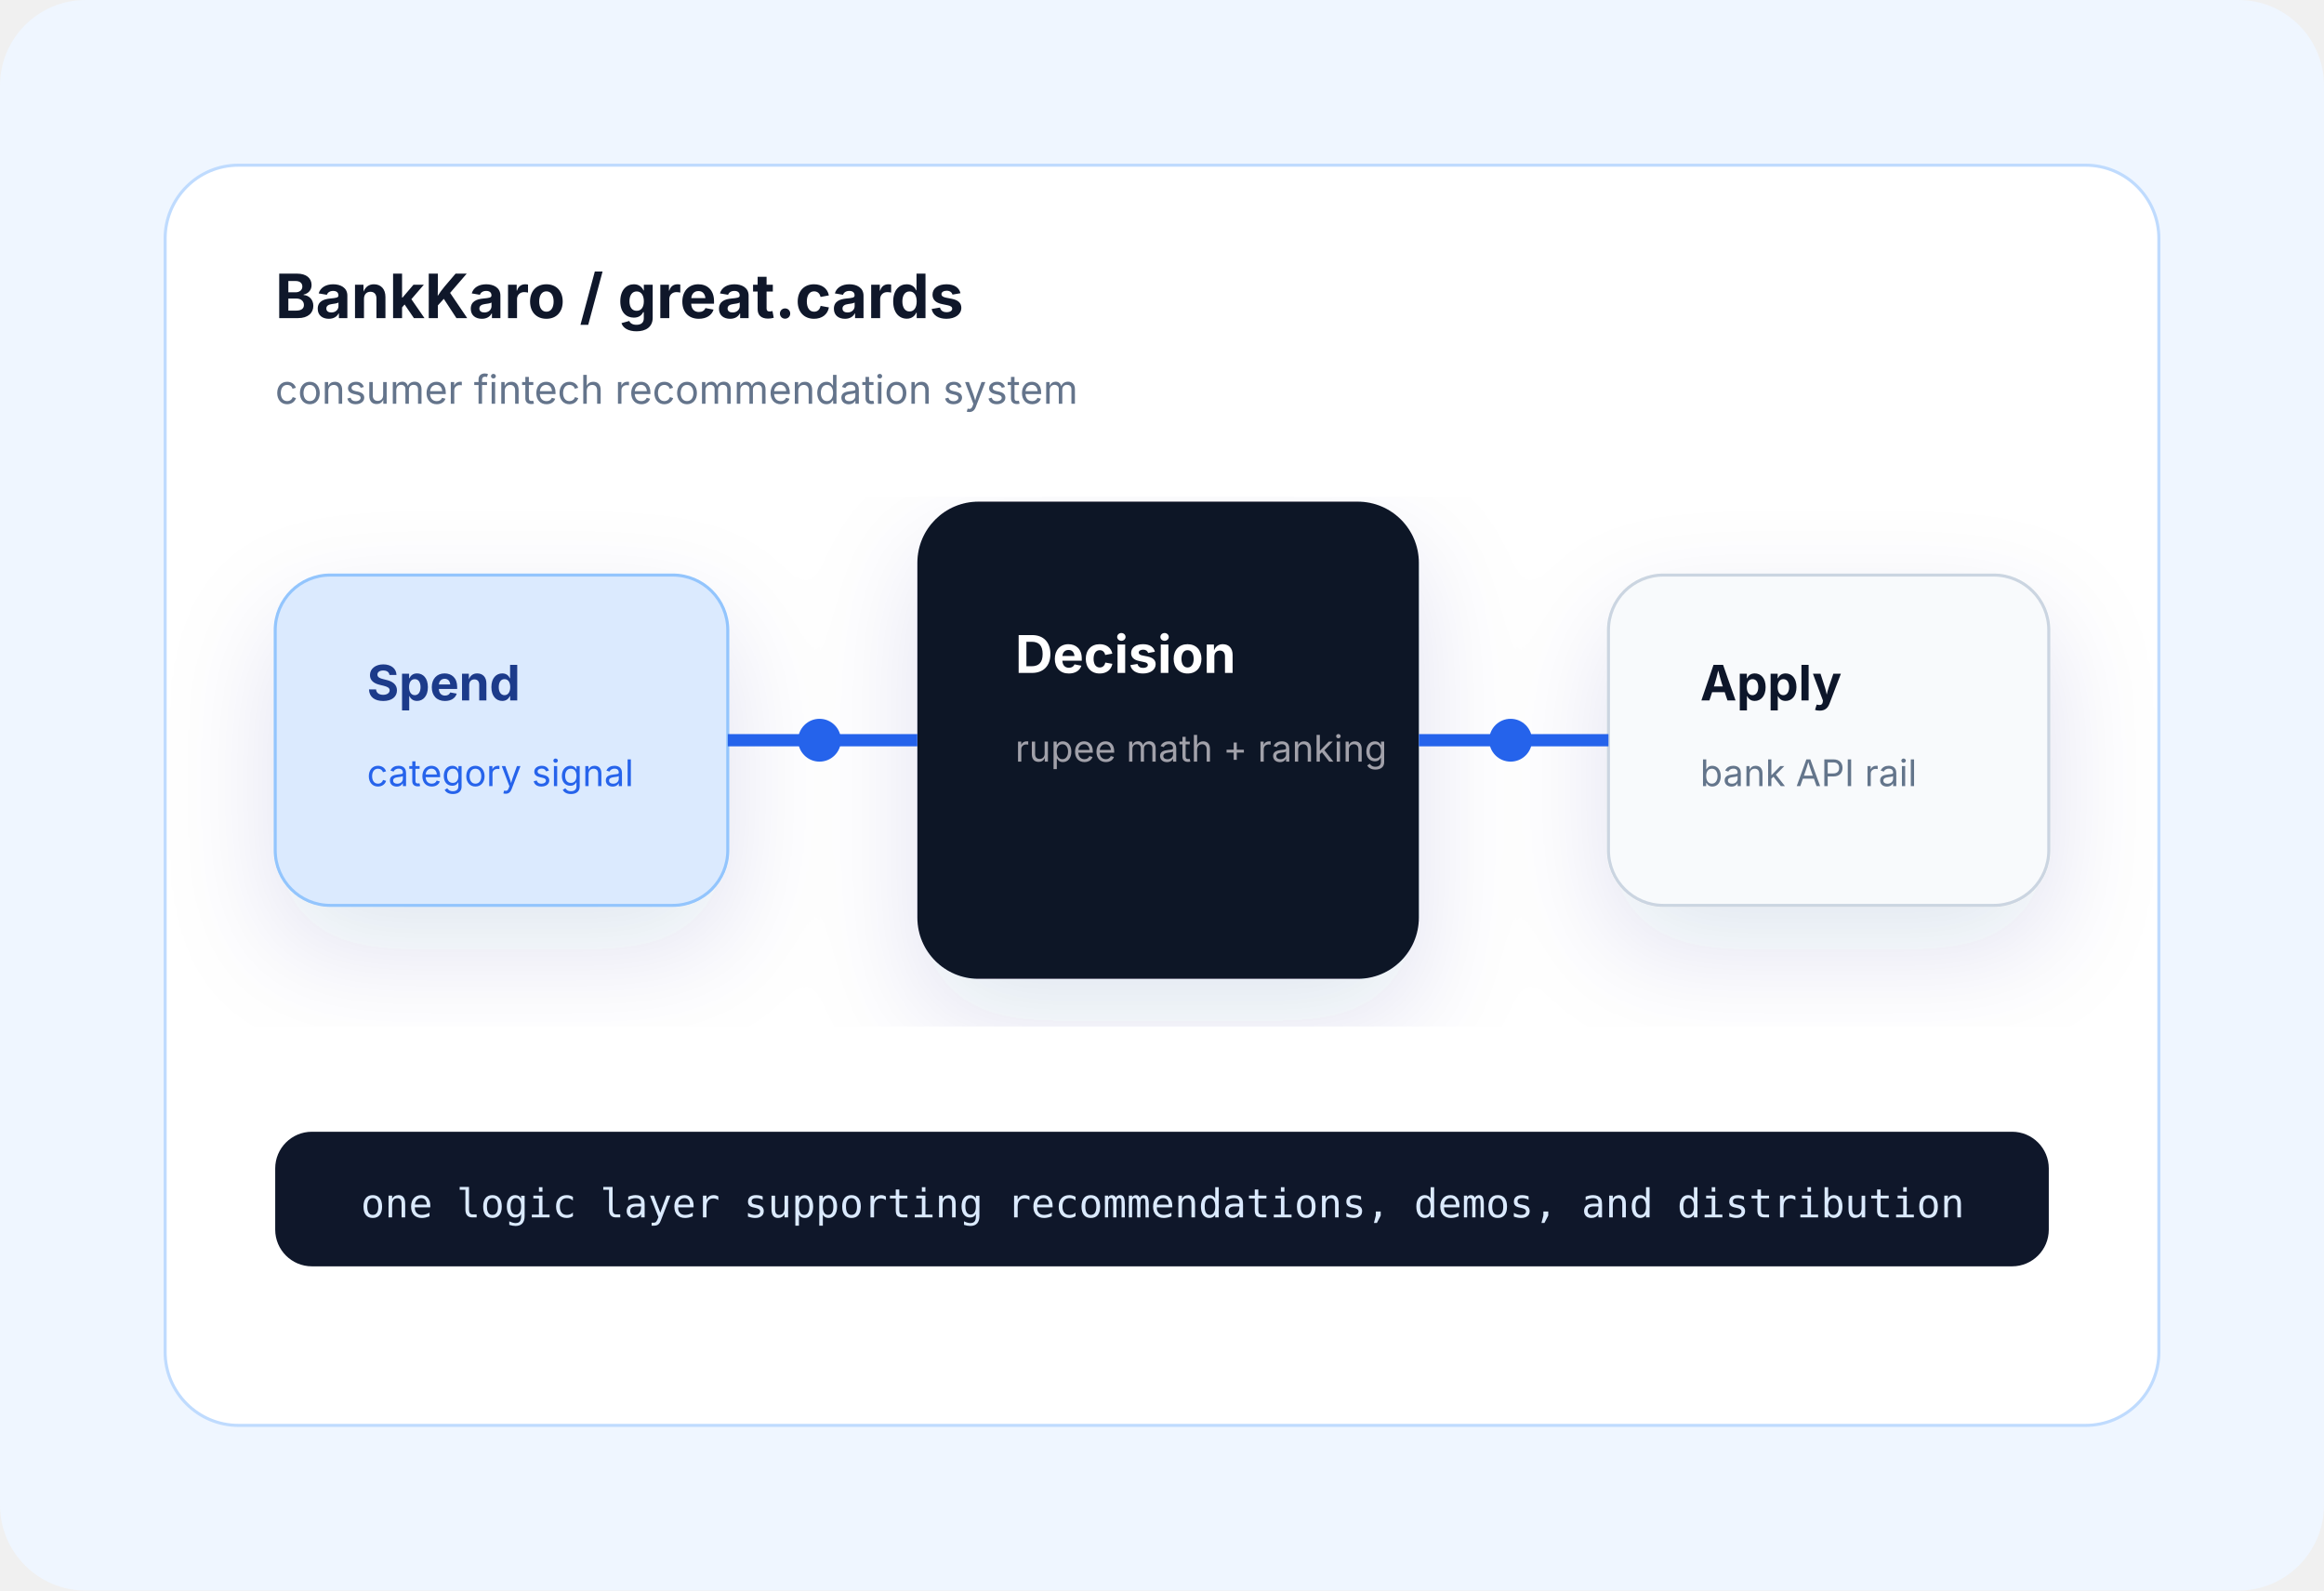
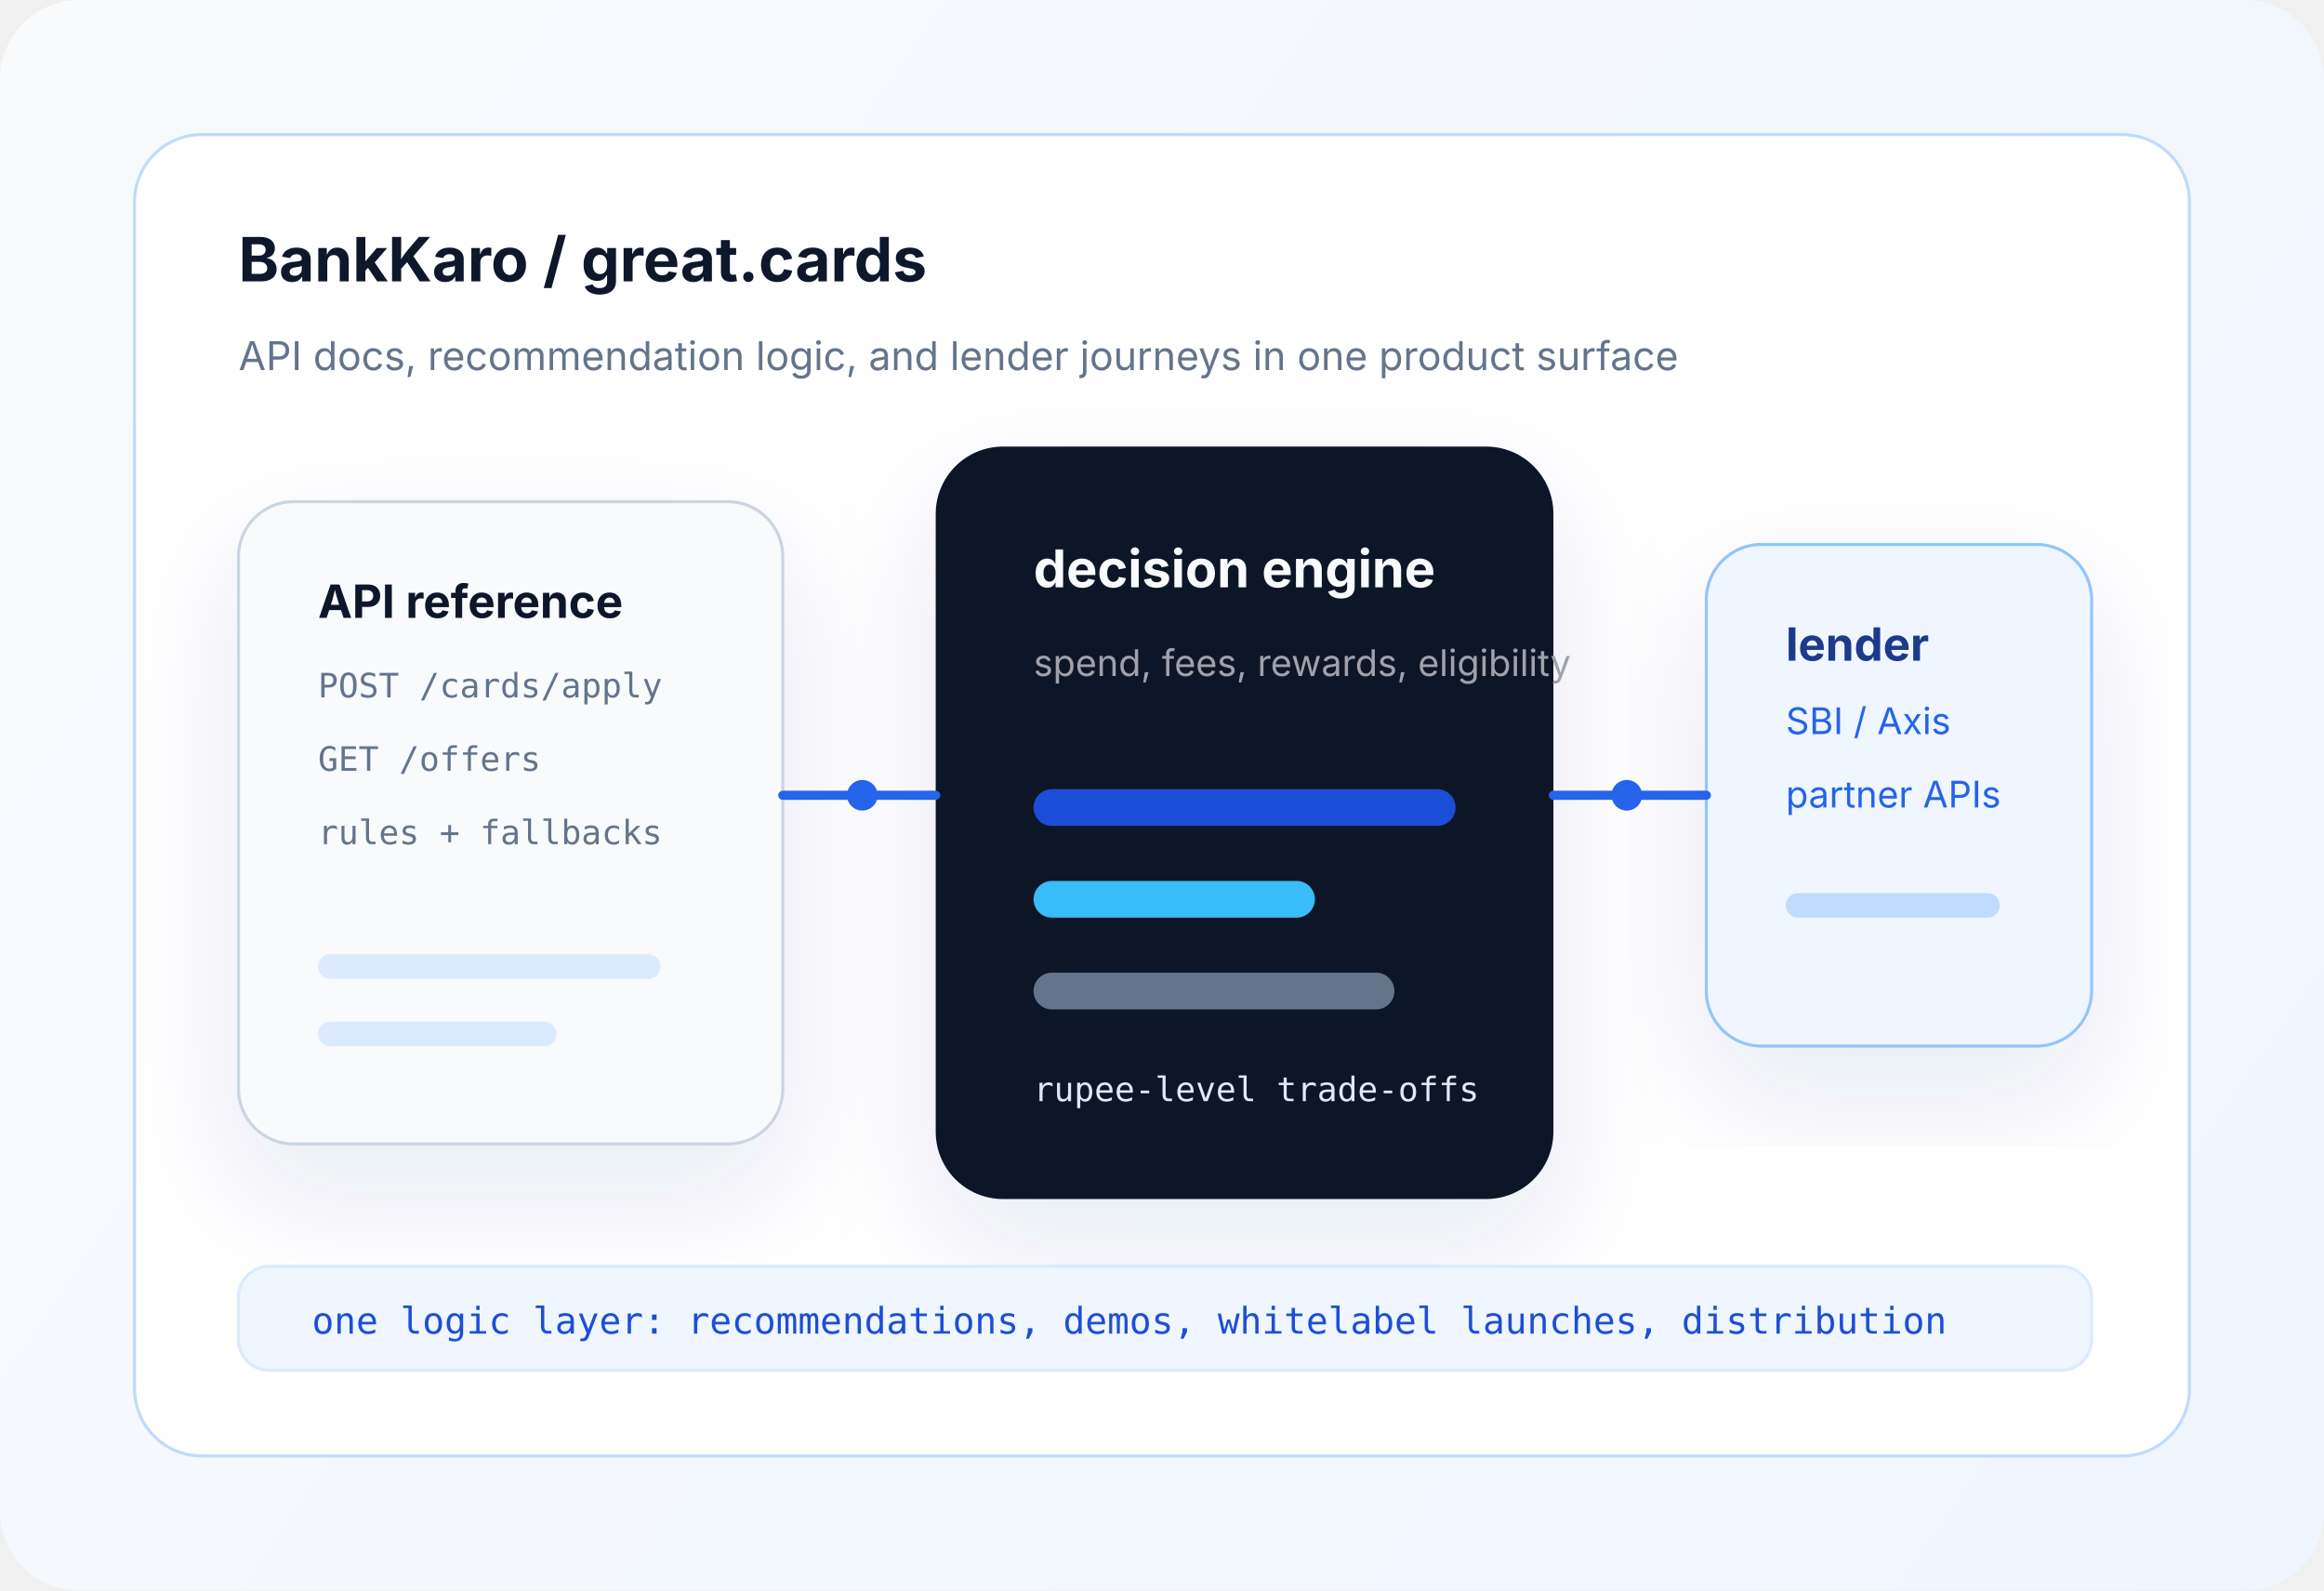
<svg xmlns="http://www.w3.org/2000/svg" width="760" height="520" viewBox="0 0 760 520" fill="none">
  <defs>
-     <linearGradient id="bg" x1="0" y1="0" x2="760" y2="520">
-       <stop stop-color="#EFF6FF" />
-       <stop offset="1" stop-color="#F8FAFC" />
+     <linearGradient id="paper" x1="0" y1="0" x2="760" y2="520" gradientUnits="userSpaceOnUse">
+       <stop stop-color="#F8FAFC" />
+       <stop offset="1" stop-color="#EFF6FF" />
    </linearGradient>
-     <filter id="s">
-       <feDropShadow dx="0" dy="14" stdDeviation="18" flood-color="#1E3A8A" flood-opacity="0.12" />
+     <filter id="soft" x="-20%" y="-20%" width="140%" height="140%">
+       <feDropShadow dx="0" dy="16" stdDeviation="20" flood-color="#1E3A8A" flood-opacity="0.10" />
    </filter>
  </defs>
-   <rect width="760" height="520" rx="28" fill="url(#bg)" />
-   <rect x="54" y="54" width="652" height="412" rx="24" fill="white" stroke="#BFDBFE" />
-   <text x="90" y="104" fill="#0F172A" font-family="Inter, Arial" font-size="20" font-weight="750">BankKaro / great.cards</text>
-   <text x="90" y="132" fill="#64748B" font-family="Inter, Arial" font-size="13">consumer fintech recommendation system</text>
-   <g filter="url(#s)">
-     <rect x="90" y="188" width="148" height="108" rx="18" fill="#DBEAFE" stroke="#93C5FD" />
-     <text x="120" y="229" fill="#1E3A8A" font-family="Inter, Arial" font-size="16" font-weight="700">Spend</text>
-     <text x="120" y="257" fill="#2563EB" font-family="Inter, Arial" font-size="12">category signal</text>
-     <rect x="300" y="164" width="164" height="156" rx="20" fill="#111827" />
-     <text x="332" y="220" fill="white" font-family="Inter, Arial" font-size="17" font-weight="700">Decision</text>
-     <text x="332" y="249" fill="#A1A1AA" font-family="Inter, Arial" font-size="12">rupee math + ranking</text>
-     <rect x="526" y="188" width="144" height="108" rx="18" fill="#F8FAFC" stroke="#CBD5E1" />
-     <text x="556" y="229" fill="#0F172A" font-family="Inter, Arial" font-size="16" font-weight="700">Apply</text>
-     <text x="556" y="257" fill="#64748B" font-family="Inter, Arial" font-size="12">bank API rail</text>
+   <rect width="760" height="520" rx="26" fill="url(#paper)" />
+   <rect x="44" y="44" width="672" height="432" rx="22" fill="#FFFFFF" stroke="#BFDBFE" />
+   <text x="78" y="92" fill="#0F172A" font-family="Inter, Arial, sans-serif" font-size="20" font-weight="750">BankKaro / great.cards</text>
+   <text x="78" y="121" fill="#64748B" font-family="Inter, Arial, sans-serif" font-size="13">API docs, recommendation logic, and lender journeys in one product surface</text>
+   <g filter="url(#soft)">
+     <rect x="78" y="164" width="178" height="210" rx="18" fill="#F8FAFC" stroke="#CBD5E1" />
+     <text x="104" y="202" fill="#0F172A" font-family="Inter, Arial, sans-serif" font-size="15" font-weight="750">API reference</text>
+     <text x="104" y="228" fill="#64748B" font-family="JetBrains Mono, monospace" font-size="11">POST /cards/apply</text>
+     <text x="104" y="252" fill="#64748B" font-family="JetBrains Mono, monospace" font-size="11">GET /offers</text>
+     <text x="104" y="276" fill="#64748B" font-family="JetBrains Mono, monospace" font-size="11">rules + fallbacks</text>
+     <rect x="104" y="312" width="112" height="8" rx="4" fill="#DBEAFE" />
+     <rect x="104" y="334" width="78" height="8" rx="4" fill="#DBEAFE" />
  </g>
-   <path d="M238 242H300M464 242H526" stroke="#2563EB" stroke-width="4" />
-   <circle cx="268" cy="242" r="7" fill="#2563EB" />
-   <circle cx="494" cy="242" r="7" fill="#2563EB" />
-   <rect x="90" y="370" width="580" height="44" rx="12" fill="#0F172A" />
-   <text x="118" y="398" fill="#DBEAFE" font-family="JetBrains Mono, monospace" font-size="13">one logic layer supporting recommendations, demos, and distribution</text>
+   <g filter="url(#soft)">
+     <rect x="306" y="146" width="202" height="246" rx="22" fill="#111827" />
+     <text x="338" y="192" fill="#F8FAFC" font-family="Inter, Arial, sans-serif" font-size="17" font-weight="750">decision engine</text>
+     <text x="338" y="221" fill="#A1A1AA" font-family="Inter, Arial, sans-serif" font-size="12">spend, fees, rewards, eligibility</text>
+     <rect x="338" y="258" width="138" height="12" rx="6" fill="#1D4ED8" />
+     <rect x="338" y="288" width="92" height="12" rx="6" fill="#38BDF8" />
+     <rect x="338" y="318" width="118" height="12" rx="6" fill="#64748B" />
+     <text x="338" y="360" fill="#DBEAFE" font-family="JetBrains Mono, monospace" font-size="11">rupee-level trade-offs</text>
+   </g>
+   <g filter="url(#soft)">
+     <rect x="558" y="178" width="126" height="164" rx="18" fill="#EFF6FF" stroke="#93C5FD" />
+     <text x="584" y="216" fill="#1E3A8A" font-family="Inter, Arial, sans-serif" font-size="15" font-weight="750">lender</text>
+     <text x="584" y="240" fill="#2563EB" font-family="Inter, Arial, sans-serif" font-size="12">SBI / Axis</text>
+     <text x="584" y="264" fill="#2563EB" font-family="Inter, Arial, sans-serif" font-size="12">partner APIs</text>
+     <rect x="584" y="292" width="70" height="8" rx="4" fill="#BFDBFE" />
+   </g>
+   <path d="M256 260H306" stroke="#2563EB" stroke-width="3" stroke-linecap="round" />
+   <path d="M508 260H558" stroke="#2563EB" stroke-width="3" stroke-linecap="round" />
+   <circle cx="282" cy="260" r="5" fill="#2563EB" />
+   <circle cx="532" cy="260" r="5" fill="#2563EB" />
+   <rect x="78" y="414" width="606" height="34" rx="10" fill="#EFF6FF" stroke="#DBEAFE" />
+   <text x="102" y="436" fill="#1D4ED8" font-family="JetBrains Mono, monospace" font-size="12">one logic layer: recommendations, demos, whitelabel launches, distribution</text>
</svg>
